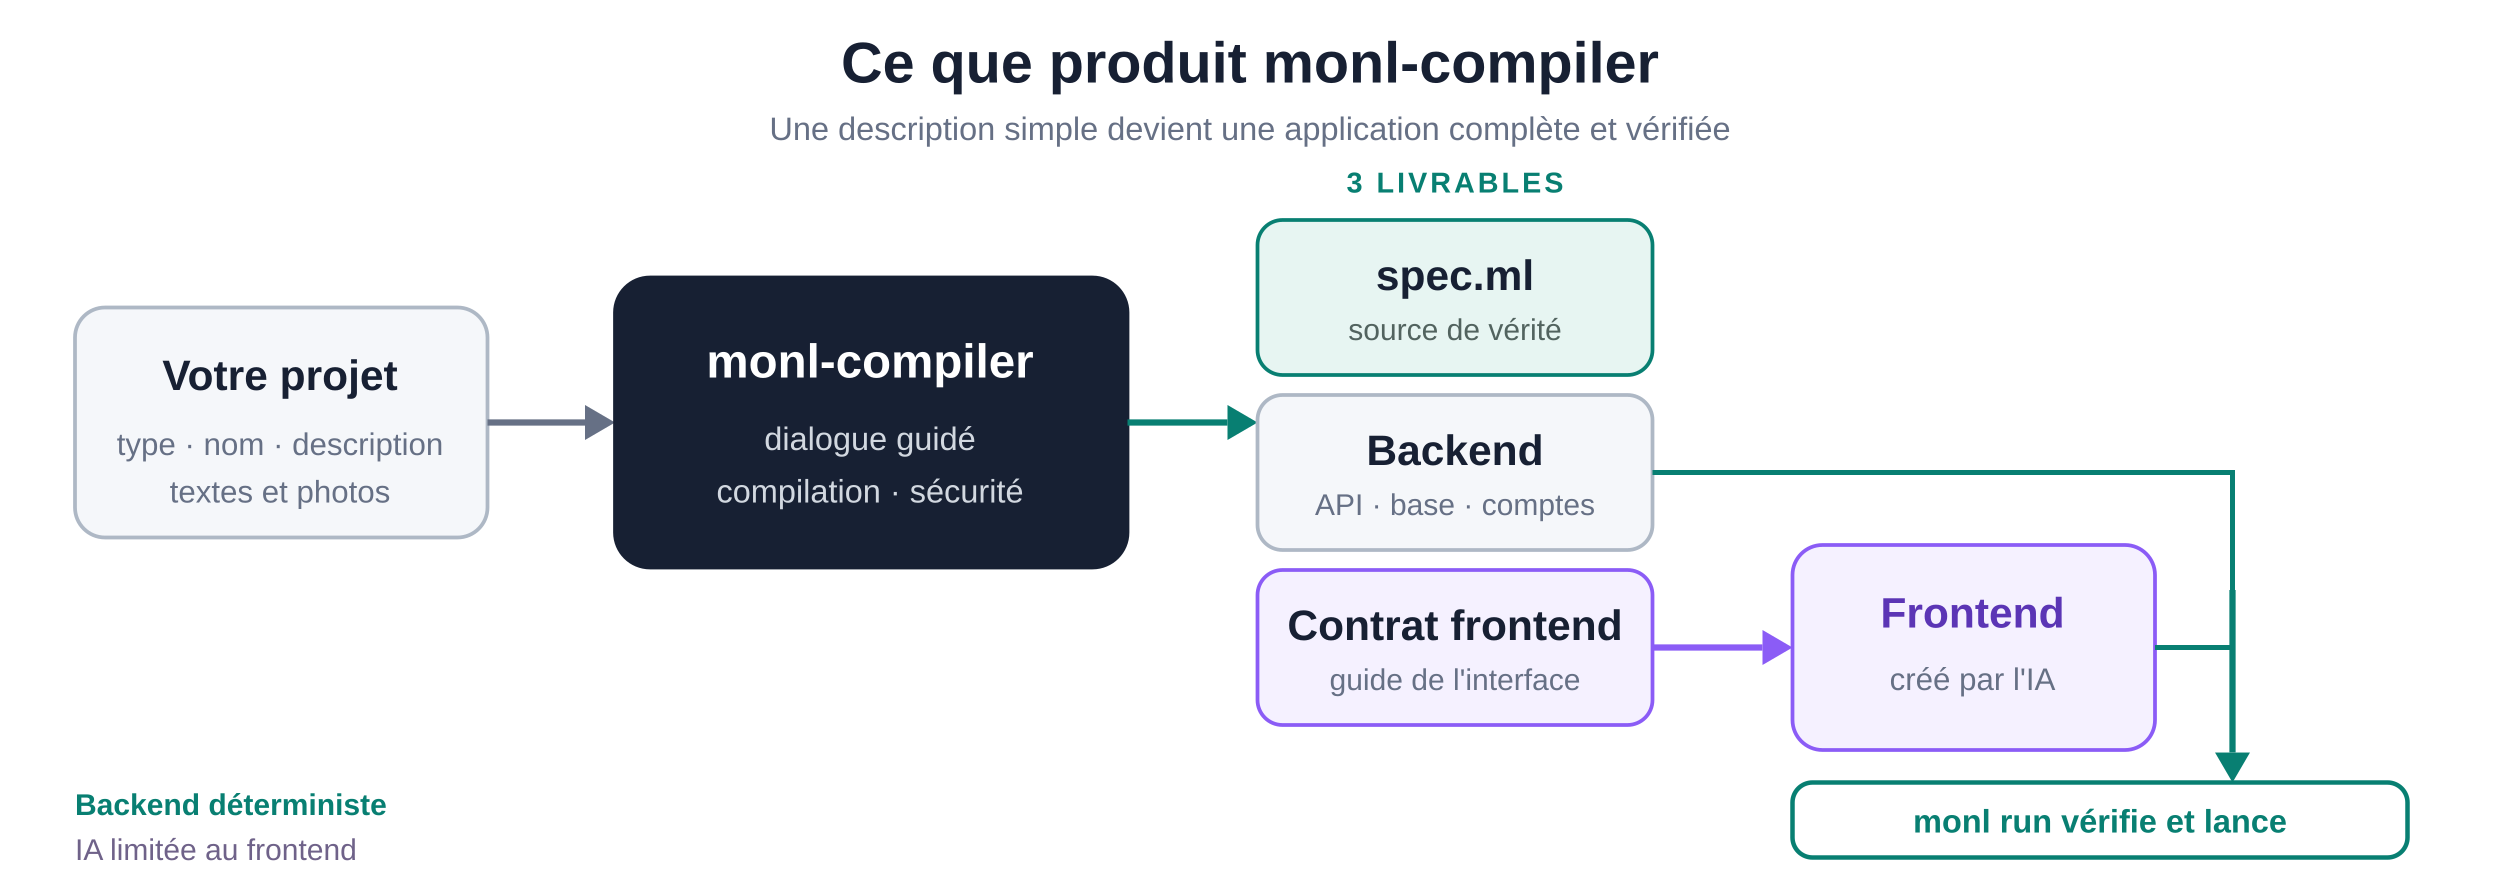
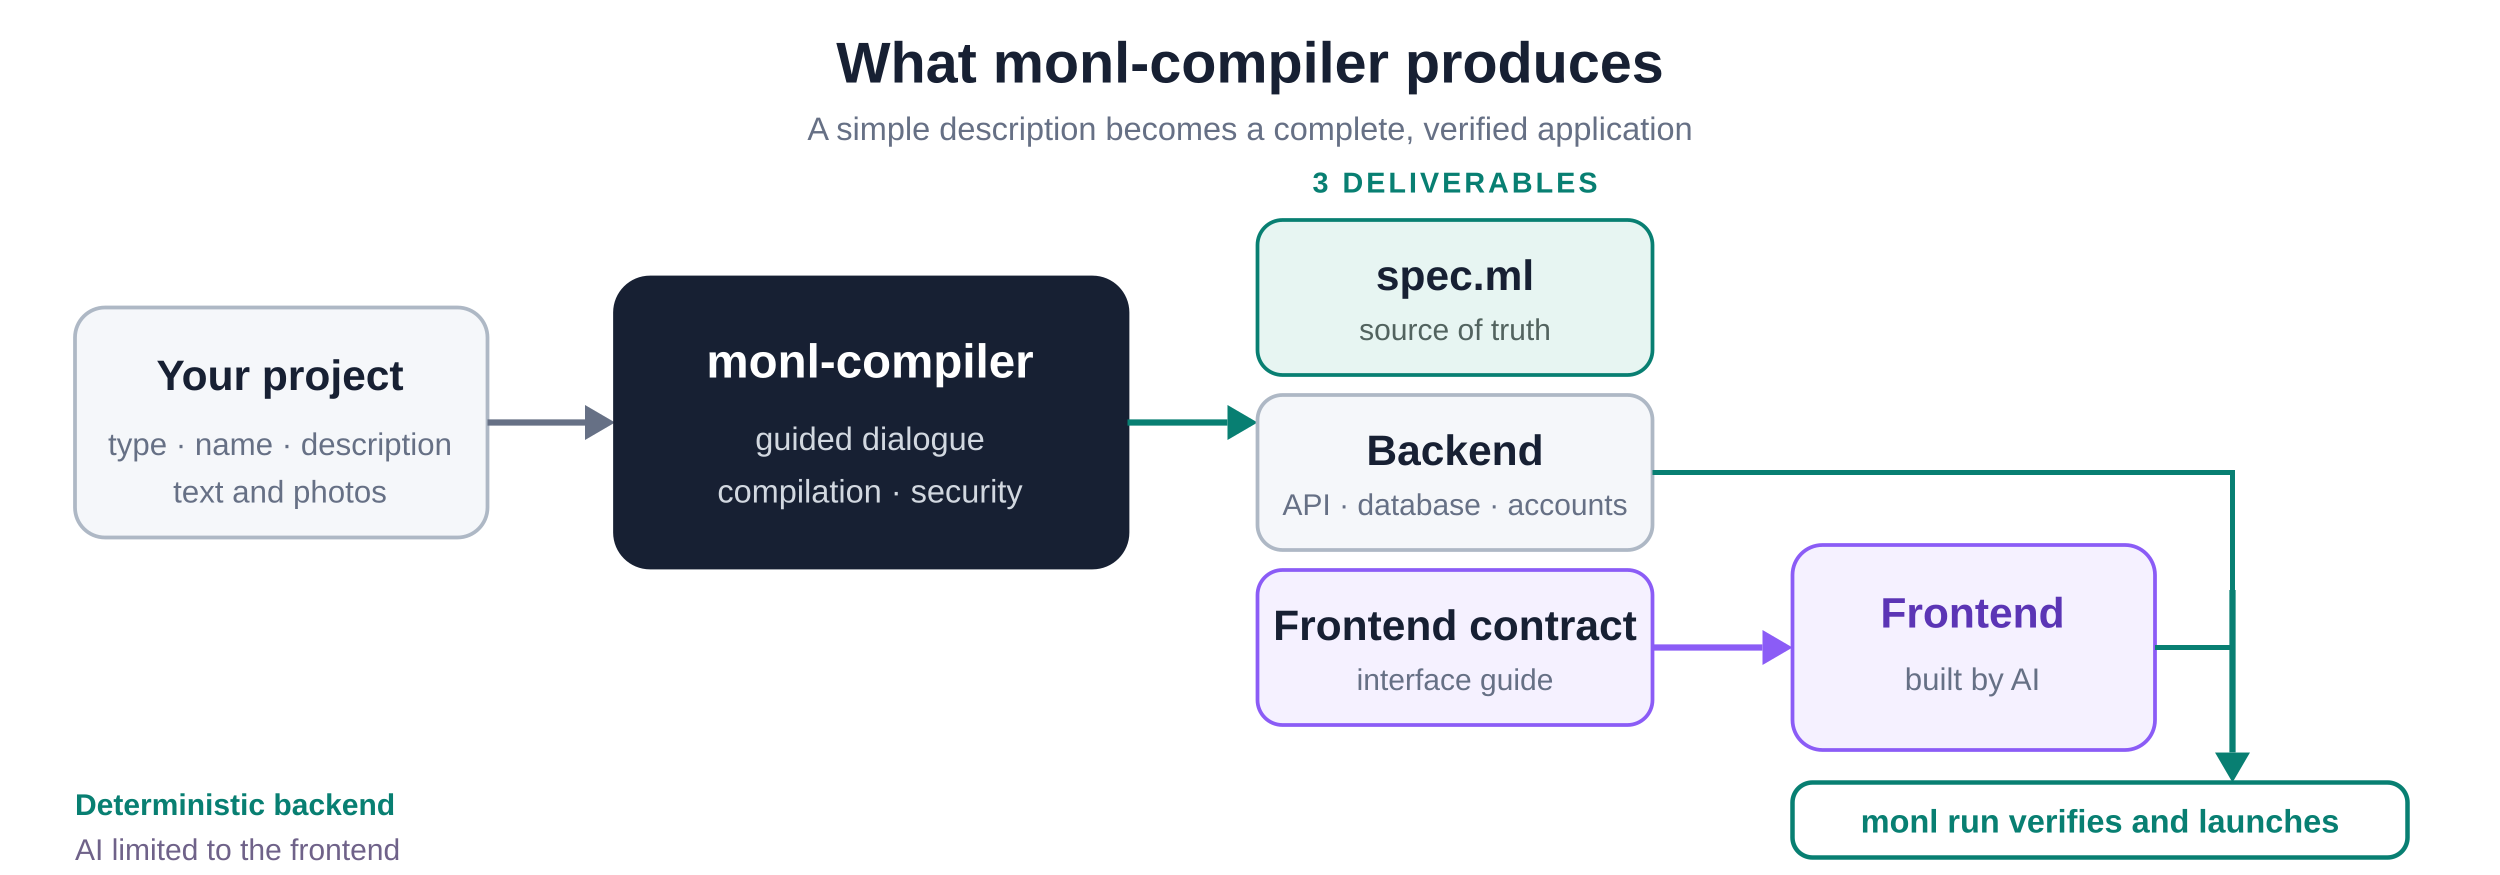
<svg xmlns="http://www.w3.org/2000/svg" viewBox="0 0 1000 350" width="1000" height="350" role="img" aria-labelledby="title desc" font-family="Arial,Helvetica,sans-serif">
  <rect width="1000" height="350" fill="#ffffff" />
-   <text x="500" y="33" text-anchor="middle" font-size="23" font-weight="700" fill="#172033">Ce que produit monl-compiler</text>
-   <text x="500" y="56" text-anchor="middle" font-size="13" fill="#667085">Une description simple devient une application complète et vérifiée</text>
+   <text x="500" y="33" text-anchor="middle" font-size="23" font-weight="700" fill="#172033">What monl-compiler produces</text>
+   <text x="500" y="56" text-anchor="middle" font-size="13" fill="#667085">A simple description becomes a complete, verified application</text>
  <rect x="30" y="123" width="165" height="92" rx="12" fill="#f5f7fa" stroke="#aeb8c5" stroke-width="1.5" />
-   <text x="112" y="156" text-anchor="middle" font-size="17" font-weight="700" fill="#172033">Votre projet</text>
-   <text x="112" y="182" text-anchor="middle" font-size="12.5" fill="#667085">type · nom · description</text>
-   <text x="112" y="201" text-anchor="middle" font-size="12.5" fill="#667085">textes et photos</text>
+   <text x="112" y="156" text-anchor="middle" font-size="17" font-weight="700" fill="#172033">Your project</text>
+   <text x="112" y="182" text-anchor="middle" font-size="12.5" fill="#667085">type · name · description</text>
+   <text x="112" y="201" text-anchor="middle" font-size="12.5" fill="#667085">text and photos</text>
  <line x1="195" y1="169" x2="234" y2="169" stroke="#667085" stroke-width="2.5" />
  <polygon points="234,162 246,169 234,176" fill="#667085" />
  <rect x="246" y="111" width="205" height="116" rx="14" fill="#172033" stroke="#172033" stroke-width="1.5" />
  <text x="348" y="151" text-anchor="middle" font-size="19" font-weight="700" fill="#ffffff">monl-compiler</text>
-   <text x="348" y="180" text-anchor="middle" font-size="13" fill="#d2d8e0">dialogue guidé</text>
-   <text x="348" y="201" text-anchor="middle" font-size="13" fill="#d2d8e0">compilation · sécurité</text>
+   <text x="348" y="180" text-anchor="middle" font-size="13" fill="#d2d8e0">guided dialogue</text>
+   <text x="348" y="201" text-anchor="middle" font-size="13" fill="#d2d8e0">compilation · security</text>
  <line x1="451" y1="169" x2="491" y2="169" stroke="#087f72" stroke-width="2.5" />
  <polygon points="491,162 503,169 491,176" fill="#087f72" />
-   <text x="582" y="77" text-anchor="middle" font-size="11.5" font-weight="700" letter-spacing="1.2" fill="#087f72">3 LIVRABLES</text>
+   <text x="582" y="77" text-anchor="middle" font-size="11.5" font-weight="700" letter-spacing="1.2" fill="#087f72">3 DELIVERABLES</text>
  <rect x="503" y="88" width="158" height="62" rx="10" fill="#e7f5f2" stroke="#087f72" stroke-width="1.5" />
  <text x="582" y="116" text-anchor="middle" font-size="17" font-weight="700" fill="#172033">spec.ml</text>
-   <text x="582" y="136" text-anchor="middle" font-size="12" fill="#52635f">source de vérité</text>
+   <text x="582" y="136" text-anchor="middle" font-size="12" fill="#52635f">source of truth</text>
  <rect x="503" y="158" width="158" height="62" rx="10" fill="#f5f7fa" stroke="#aeb8c5" stroke-width="1.5" />
  <text x="582" y="186" text-anchor="middle" font-size="17" font-weight="700" fill="#172033">Backend</text>
-   <text x="582" y="206" text-anchor="middle" font-size="12" fill="#667085">API · base · comptes</text>
+   <text x="582" y="206" text-anchor="middle" font-size="12" fill="#667085">API · database · accounts</text>
  <rect x="503" y="228" width="158" height="62" rx="10" fill="#f5f1ff" stroke="#8b5cf6" stroke-width="1.5" />
-   <text x="582" y="256" text-anchor="middle" font-size="17" font-weight="700" fill="#172033">Contrat frontend</text>
-   <text x="582" y="276" text-anchor="middle" font-size="12" fill="#667085">guide de l'interface</text>
+   <text x="582" y="256" text-anchor="middle" font-size="17" font-weight="700" fill="#172033">Frontend contract</text>
+   <text x="582" y="276" text-anchor="middle" font-size="12" fill="#667085">interface guide</text>
  <line x1="661" y1="259" x2="705" y2="259" stroke="#8b5cf6" stroke-width="2.5" />
  <polygon points="705,252 717,259 705,266" fill="#8b5cf6" />
  <rect x="717" y="218" width="145" height="82" rx="12" fill="#f5f1ff" stroke="#8b5cf6" stroke-width="1.5" />
  <text x="789" y="251" text-anchor="middle" font-size="17" font-weight="700" fill="#5b35b5">Frontend</text>
-   <text x="789" y="276" text-anchor="middle" font-size="12.5" fill="#667085">créé par l'IA</text>
+   <text x="789" y="276" text-anchor="middle" font-size="12.5" fill="#667085">built by AI</text>
  <path d="M661 189H893V236" fill="none" stroke="#087f72" stroke-width="2" />
  <path d="M862 259H893" fill="none" stroke="#087f72" stroke-width="2" />
  <line x1="893" y1="236" x2="893" y2="301" stroke="#087f72" stroke-width="2.5" />
  <polygon points="886,301 893,313 900,301" fill="#087f72" />
  <rect x="717" y="313" width="246" height="30" rx="8" fill="#ffffff" stroke="#087f72" stroke-width="1.8" />
-   <text x="840" y="333" text-anchor="middle" font-size="13" font-weight="700" fill="#087f72">monl run vérifie et lance</text>
-   <text x="30" y="326" font-size="12" font-weight="700" fill="#087f72">Backend déterministe</text>
-   <text x="30" y="344" font-size="12" fill="#6f6289">IA limitée au frontend</text>
+   <text x="840" y="333" text-anchor="middle" font-size="13" font-weight="700" fill="#087f72">monl run verifies and launches</text>
+   <text x="30" y="326" font-size="12" font-weight="700" fill="#087f72">Deterministic backend</text>
+   <text x="30" y="344" font-size="12" fill="#6f6289">AI limited to the frontend</text>
</svg>
